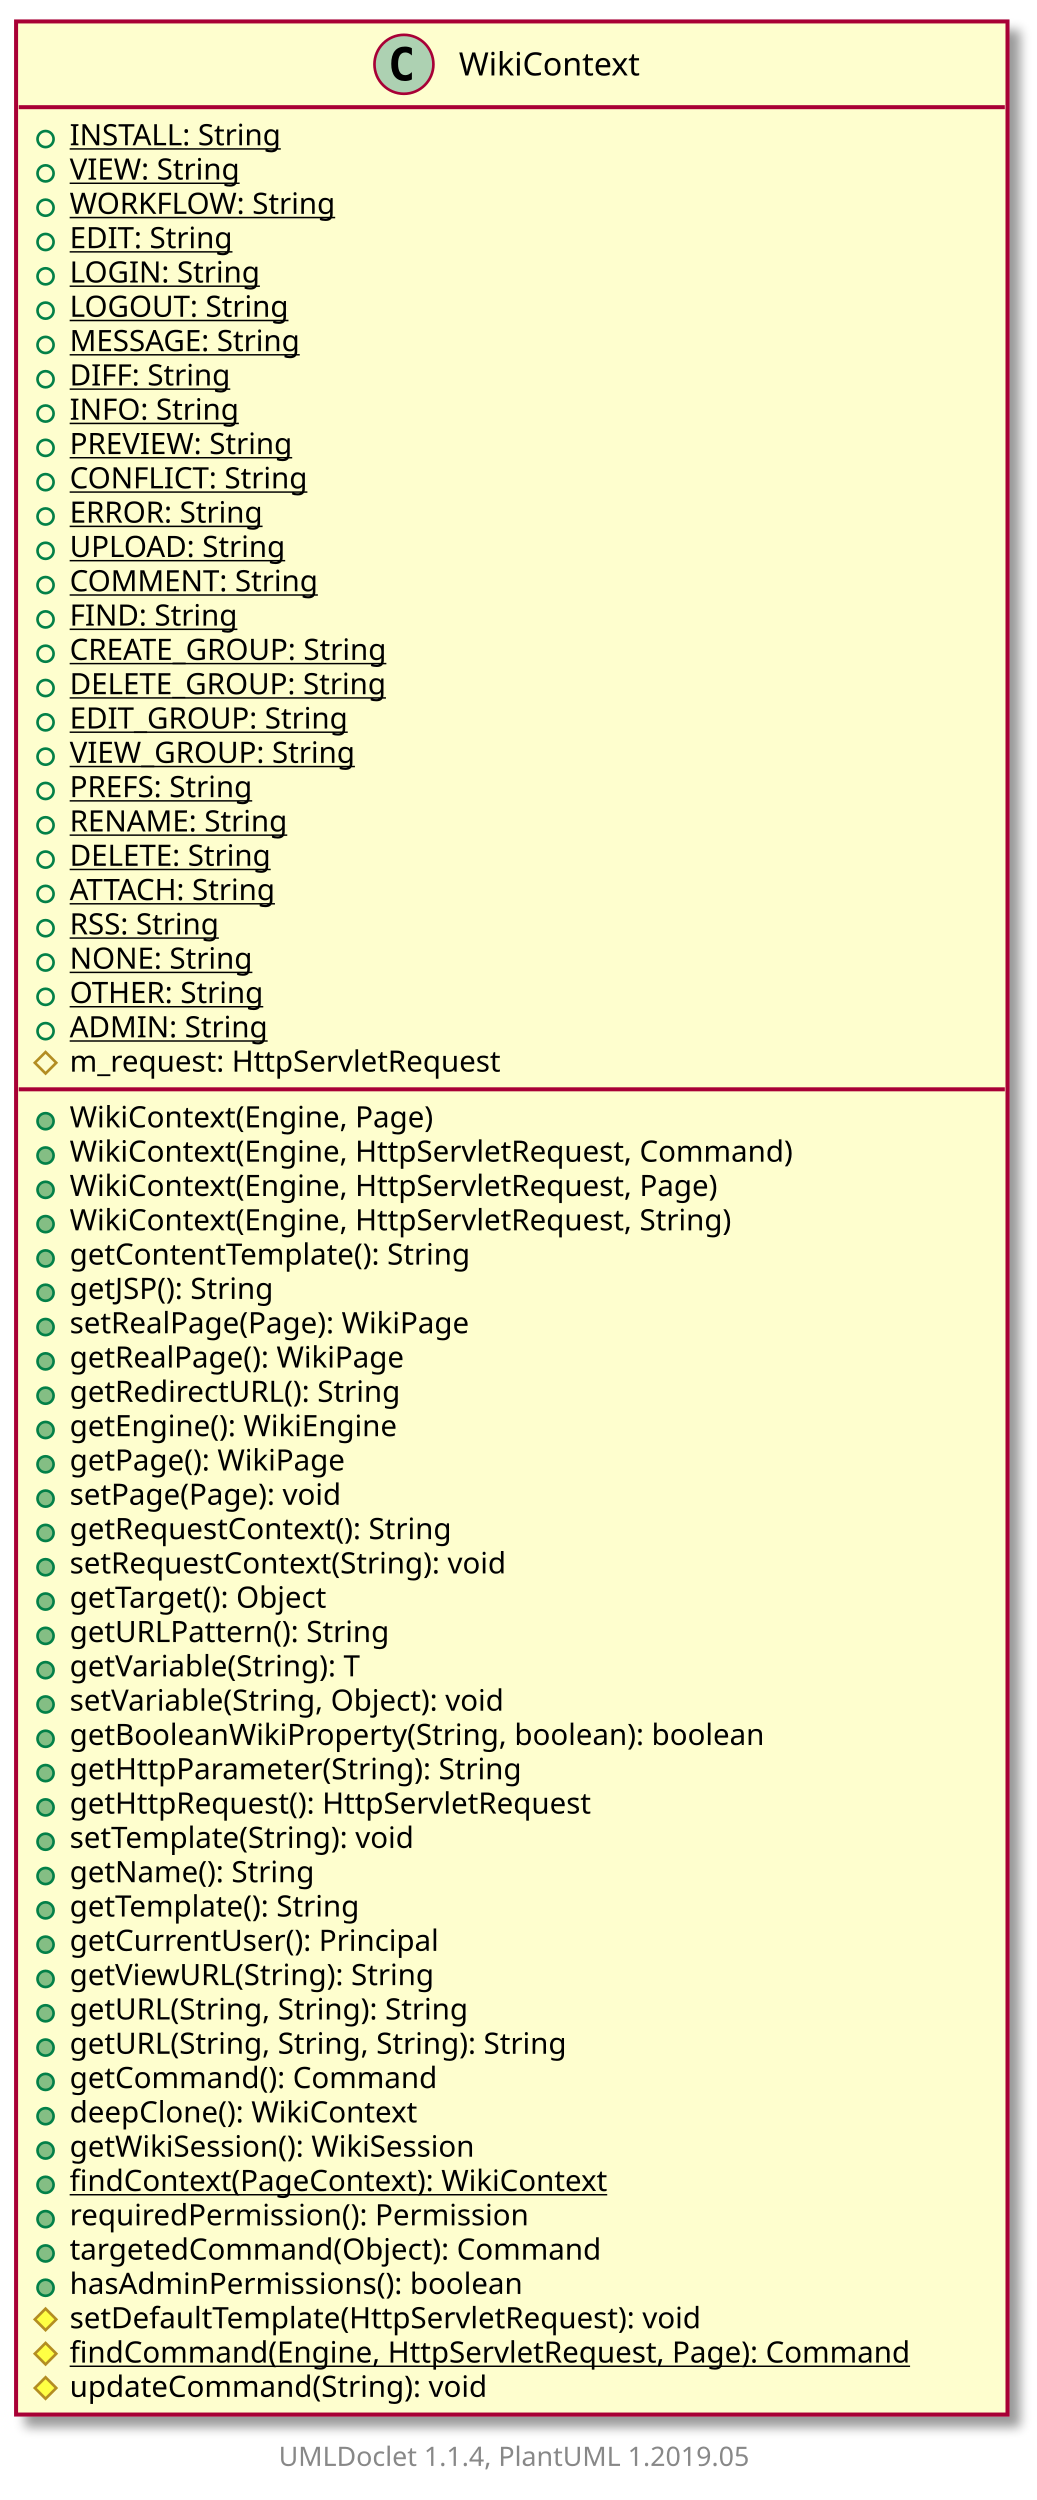
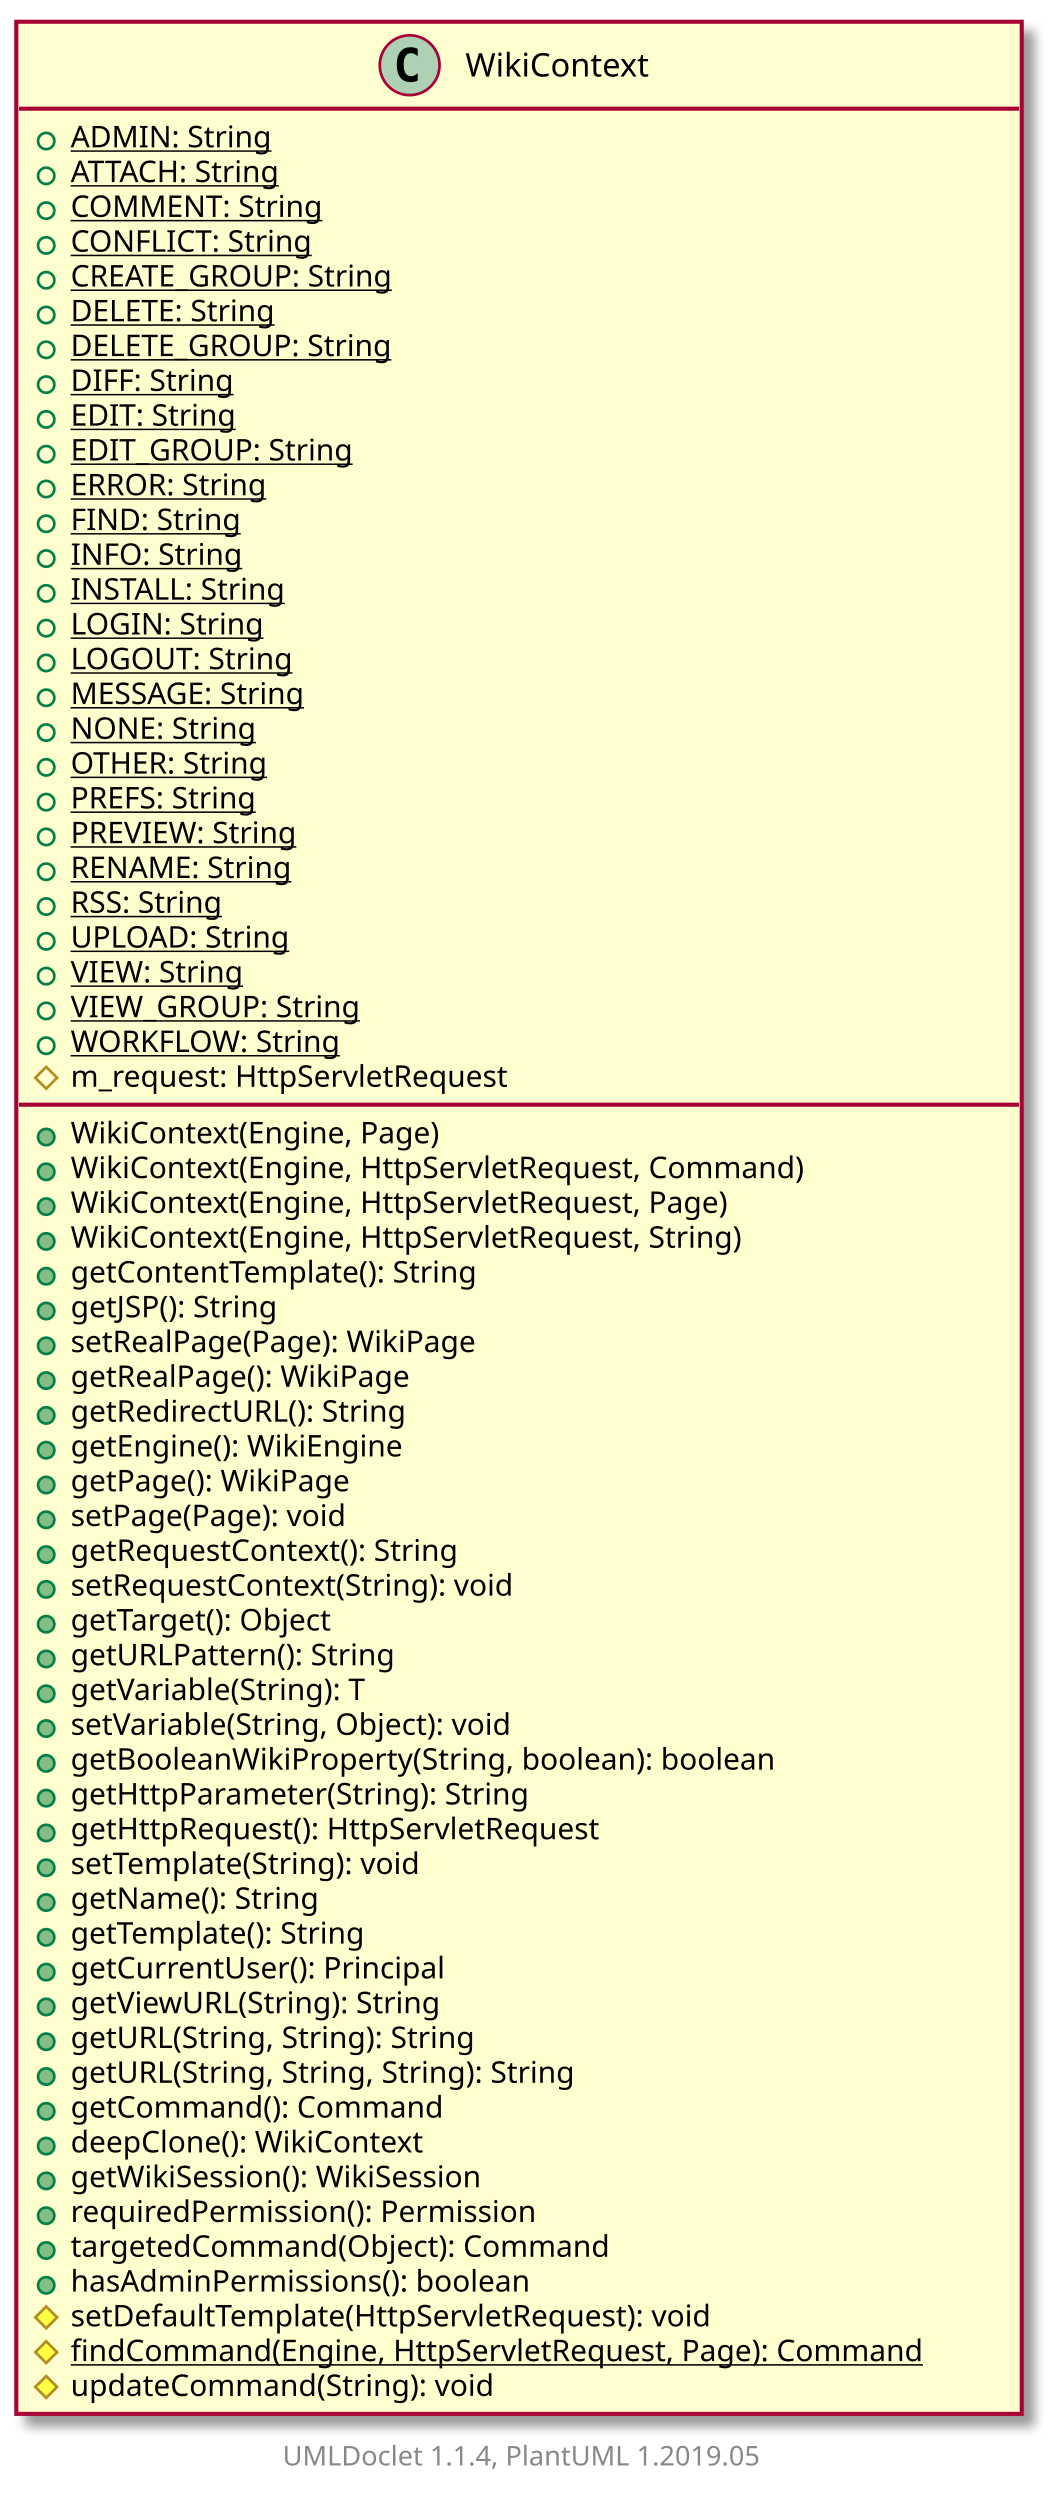
- <svg xmlns="http://www.w3.org/2000/svg" xmlns:xlink="http://www.w3.org/1999/xlink" contentScriptType="application/ecmascript" contentStyleType="text/css" height="933px" preserveAspectRatio="none" style="width:387px;height:933px;" version="1.1" viewBox="0 0 387 933" width="387px" zoomAndPan="magnify">
+ <svg xmlns="http://www.w3.org/2000/svg" xmlns:xlink="http://www.w3.org/1999/xlink" contentScriptType="application/ecmascript" contentStyleType="text/css" height="920px" preserveAspectRatio="none" style="width:387px;height:920px;" version="1.1" viewBox="0 0 387 920" width="387px" zoomAndPan="magnify">
  <defs>
-     <filter height="300%" id="f60zwtdsap7ac" width="300%" x="-1" y="-1">
+     <filter height="300%" id="f1do7b9yacip3s" width="300%" x="-1" y="-1">
      <feGaussianBlur result="blurOut" stdDeviation="2.0" />
      <feColorMatrix in="blurOut" result="blurOut2" type="matrix" values="0 0 0 0 0 0 0 0 0 0 0 0 0 0 0 0 0 0 .4 0" />
      <feOffset dx="4.0" dy="4.0" in="blurOut2" result="blurOut3" />
      <feBlend in="SourceGraphic" in2="blurOut3" mode="normal" />
    </filter>
  </defs>
  <g>
    <a href="WikiContext.html" target="_top" xlink:actuate="onRequest" xlink:show="new" xlink:title="WikiContext.html" xlink:type="simple">
-       <rect fill="#FEFECE" filter="url(#f60zwtdsap7ac)" height="893.109" id="WikiContext" style="stroke: #A80036; stroke-width: 1.5;" width="370" x="6" y="8" />
+       <rect fill="#FEFECE" filter="url(#f1do7b9yacip3s)" height="880.305" id="WikiContext" style="stroke: #A80036; stroke-width: 1.5;" width="370" x="6" y="8" />
      <ellipse cx="150.75" cy="24" fill="#ADD1B2" rx="11" ry="11" style="stroke: #A80036; stroke-width: 1.0;" />
      <path d="M153.719,29.641 Q153.141,29.938 152.5,30.086 Q151.859,30.234 151.156,30.234 Q148.656,30.234 147.336,28.586 Q146.016,26.938 146.016,23.812 Q146.016,20.688 147.336,19.031 Q148.656,17.375 151.156,17.375 Q151.859,17.375 152.508,17.531 Q153.156,17.688 153.719,17.984 L153.719,20.703 Q153.094,20.125 152.5,19.852 Q151.906,19.578 151.281,19.578 Q149.938,19.578 149.25,20.648 Q148.562,21.719 148.562,23.812 Q148.562,25.906 149.25,26.977 Q149.938,28.047 151.281,28.047 Q151.906,28.047 152.5,27.773 Q153.094,27.5 153.719,26.922 L153.719,29.641 Z " />
      <text fill="#000000" font-family="sans-serif" font-size="12" lengthAdjust="spacingAndGlyphs" textLength="72" x="171.25" y="28.154">WikiContext</text>
      <line style="stroke: #A80036; stroke-width: 1.5;" x1="7" x2="375" y1="40" y2="40" />
      <ellipse cx="17" cy="51.902" fill="none" rx="3" ry="3" style="stroke: #038048; stroke-width: 1.0;" />
-       <text fill="#000000" font-family="sans-serif" font-size="11" lengthAdjust="spacingAndGlyphs" text-decoration="underline" textLength="87" x="26" y="54.21">INSTALL: String</text>
+       <text fill="#000000" font-family="sans-serif" font-size="11" lengthAdjust="spacingAndGlyphs" text-decoration="underline" textLength="77" x="26" y="54.21">ADMIN: String</text>
      <ellipse cx="17" cy="64.707" fill="none" rx="3" ry="3" style="stroke: #038048; stroke-width: 1.0;" />
-       <text fill="#000000" font-family="sans-serif" font-size="11" lengthAdjust="spacingAndGlyphs" text-decoration="underline" textLength="68" x="26" y="67.015">VIEW: String</text>
+       <text fill="#000000" font-family="sans-serif" font-size="11" lengthAdjust="spacingAndGlyphs" text-decoration="underline" textLength="86" x="26" y="67.015">ATTACH: String</text>
      <ellipse cx="17" cy="77.512" fill="none" rx="3" ry="3" style="stroke: #038048; stroke-width: 1.0;" />
-       <text fill="#000000" font-family="sans-serif" font-size="11" lengthAdjust="spacingAndGlyphs" text-decoration="underline" textLength="104" x="26" y="79.82">WORKFLOW: String</text>
+       <text fill="#000000" font-family="sans-serif" font-size="11" lengthAdjust="spacingAndGlyphs" text-decoration="underline" textLength="99" x="26" y="79.82">COMMENT: String</text>
      <ellipse cx="17" cy="90.316" fill="none" rx="3" ry="3" style="stroke: #038048; stroke-width: 1.0;" />
-       <text fill="#000000" font-family="sans-serif" font-size="11" lengthAdjust="spacingAndGlyphs" text-decoration="underline" textLength="67" x="26" y="92.624">EDIT: String</text>
+       <text fill="#000000" font-family="sans-serif" font-size="11" lengthAdjust="spacingAndGlyphs" text-decoration="underline" textLength="97" x="26" y="92.624">CONFLICT: String</text>
      <ellipse cx="17" cy="103.121" fill="none" rx="3" ry="3" style="stroke: #038048; stroke-width: 1.0;" />
-       <text fill="#000000" font-family="sans-serif" font-size="11" lengthAdjust="spacingAndGlyphs" text-decoration="underline" textLength="77" x="26" y="105.429">LOGIN: String</text>
+       <text fill="#000000" font-family="sans-serif" font-size="11" lengthAdjust="spacingAndGlyphs" text-decoration="underline" textLength="131" x="26" y="105.429">CREATE_GROUP: String</text>
      <ellipse cx="17" cy="115.926" fill="none" rx="3" ry="3" style="stroke: #038048; stroke-width: 1.0;" />
-       <text fill="#000000" font-family="sans-serif" font-size="11" lengthAdjust="spacingAndGlyphs" text-decoration="underline" textLength="90" x="26" y="118.234">LOGOUT: String</text>
+       <text fill="#000000" font-family="sans-serif" font-size="11" lengthAdjust="spacingAndGlyphs" text-decoration="underline" textLength="84" x="26" y="118.234">DELETE: String</text>
      <ellipse cx="17" cy="128.731" fill="none" rx="3" ry="3" style="stroke: #038048; stroke-width: 1.0;" />
-       <text fill="#000000" font-family="sans-serif" font-size="11" lengthAdjust="spacingAndGlyphs" text-decoration="underline" textLength="97" x="26" y="131.039">MESSAGE: String</text>
+       <text fill="#000000" font-family="sans-serif" font-size="11" lengthAdjust="spacingAndGlyphs" text-decoration="underline" textLength="130" x="26" y="131.039">DELETE_GROUP: String</text>
      <ellipse cx="17" cy="141.535" fill="none" rx="3" ry="3" style="stroke: #038048; stroke-width: 1.0;" />
      <text fill="#000000" font-family="sans-serif" font-size="11" lengthAdjust="spacingAndGlyphs" text-decoration="underline" textLength="65" x="26" y="143.843">DIFF: String</text>
      <ellipse cx="17" cy="154.34" fill="none" rx="3" ry="3" style="stroke: #038048; stroke-width: 1.0;" />
-       <text fill="#000000" font-family="sans-serif" font-size="11" lengthAdjust="spacingAndGlyphs" text-decoration="underline" textLength="68" x="26" y="156.648">INFO: String</text>
+       <text fill="#000000" font-family="sans-serif" font-size="11" lengthAdjust="spacingAndGlyphs" text-decoration="underline" textLength="67" x="26" y="156.648">EDIT: String</text>
      <ellipse cx="17" cy="167.144" fill="none" rx="3" ry="3" style="stroke: #038048; stroke-width: 1.0;" />
-       <text fill="#000000" font-family="sans-serif" font-size="11" lengthAdjust="spacingAndGlyphs" text-decoration="underline" textLength="89" x="26" y="169.453">PREVIEW: String</text>
+       <text fill="#000000" font-family="sans-serif" font-size="11" lengthAdjust="spacingAndGlyphs" text-decoration="underline" textLength="113" x="26" y="169.453">EDIT_GROUP: String</text>
      <ellipse cx="17" cy="179.949" fill="none" rx="3" ry="3" style="stroke: #038048; stroke-width: 1.0;" />
-       <text fill="#000000" font-family="sans-serif" font-size="11" lengthAdjust="spacingAndGlyphs" text-decoration="underline" textLength="97" x="26" y="182.257">CONFLICT: String</text>
+       <text fill="#000000" font-family="sans-serif" font-size="11" lengthAdjust="spacingAndGlyphs" text-decoration="underline" textLength="79" x="26" y="182.257">ERROR: String</text>
      <ellipse cx="17" cy="192.754" fill="none" rx="3" ry="3" style="stroke: #038048; stroke-width: 1.0;" />
-       <text fill="#000000" font-family="sans-serif" font-size="11" lengthAdjust="spacingAndGlyphs" text-decoration="underline" textLength="79" x="26" y="195.062">ERROR: String</text>
+       <text fill="#000000" font-family="sans-serif" font-size="11" lengthAdjust="spacingAndGlyphs" text-decoration="underline" textLength="67" x="26" y="195.062">FIND: String</text>
      <ellipse cx="17" cy="205.559" fill="none" rx="3" ry="3" style="stroke: #038048; stroke-width: 1.0;" />
-       <text fill="#000000" font-family="sans-serif" font-size="11" lengthAdjust="spacingAndGlyphs" text-decoration="underline" textLength="87" x="26" y="207.867">UPLOAD: String</text>
+       <text fill="#000000" font-family="sans-serif" font-size="11" lengthAdjust="spacingAndGlyphs" text-decoration="underline" textLength="68" x="26" y="207.867">INFO: String</text>
      <ellipse cx="17" cy="218.363" fill="none" rx="3" ry="3" style="stroke: #038048; stroke-width: 1.0;" />
-       <text fill="#000000" font-family="sans-serif" font-size="11" lengthAdjust="spacingAndGlyphs" text-decoration="underline" textLength="99" x="26" y="220.671">COMMENT: String</text>
+       <text fill="#000000" font-family="sans-serif" font-size="11" lengthAdjust="spacingAndGlyphs" text-decoration="underline" textLength="87" x="26" y="220.671">INSTALL: String</text>
      <ellipse cx="17" cy="231.168" fill="none" rx="3" ry="3" style="stroke: #038048; stroke-width: 1.0;" />
-       <text fill="#000000" font-family="sans-serif" font-size="11" lengthAdjust="spacingAndGlyphs" text-decoration="underline" textLength="67" x="26" y="233.476">FIND: String</text>
+       <text fill="#000000" font-family="sans-serif" font-size="11" lengthAdjust="spacingAndGlyphs" text-decoration="underline" textLength="77" x="26" y="233.476">LOGIN: String</text>
      <ellipse cx="17" cy="243.973" fill="none" rx="3" ry="3" style="stroke: #038048; stroke-width: 1.0;" />
-       <text fill="#000000" font-family="sans-serif" font-size="11" lengthAdjust="spacingAndGlyphs" text-decoration="underline" textLength="131" x="26" y="246.281">CREATE_GROUP: String</text>
+       <text fill="#000000" font-family="sans-serif" font-size="11" lengthAdjust="spacingAndGlyphs" text-decoration="underline" textLength="90" x="26" y="246.281">LOGOUT: String</text>
      <ellipse cx="17" cy="256.777" fill="none" rx="3" ry="3" style="stroke: #038048; stroke-width: 1.0;" />
-       <text fill="#000000" font-family="sans-serif" font-size="11" lengthAdjust="spacingAndGlyphs" text-decoration="underline" textLength="130" x="26" y="259.085">DELETE_GROUP: String</text>
+       <text fill="#000000" font-family="sans-serif" font-size="11" lengthAdjust="spacingAndGlyphs" text-decoration="underline" textLength="97" x="26" y="259.085">MESSAGE: String</text>
      <ellipse cx="17" cy="269.582" fill="none" rx="3" ry="3" style="stroke: #038048; stroke-width: 1.0;" />
-       <text fill="#000000" font-family="sans-serif" font-size="11" lengthAdjust="spacingAndGlyphs" text-decoration="underline" textLength="113" x="26" y="271.89">EDIT_GROUP: String</text>
+       <text fill="#000000" font-family="sans-serif" font-size="11" lengthAdjust="spacingAndGlyphs" text-decoration="underline" textLength="74" x="26" y="271.89">NONE: String</text>
      <ellipse cx="17" cy="282.387" fill="none" rx="3" ry="3" style="stroke: #038048; stroke-width: 1.0;" />
-       <text fill="#000000" font-family="sans-serif" font-size="11" lengthAdjust="spacingAndGlyphs" text-decoration="underline" textLength="114" x="26" y="284.695">VIEW_GROUP: String</text>
+       <text fill="#000000" font-family="sans-serif" font-size="11" lengthAdjust="spacingAndGlyphs" text-decoration="underline" textLength="80" x="26" y="284.695">OTHER: String</text>
      <ellipse cx="17" cy="295.191" fill="none" rx="3" ry="3" style="stroke: #038048; stroke-width: 1.0;" />
      <text fill="#000000" font-family="sans-serif" font-size="11" lengthAdjust="spacingAndGlyphs" text-decoration="underline" textLength="77" x="26" y="297.5">PREFS: String</text>
      <ellipse cx="17" cy="307.996" fill="none" rx="3" ry="3" style="stroke: #038048; stroke-width: 1.0;" />
-       <text fill="#000000" font-family="sans-serif" font-size="11" lengthAdjust="spacingAndGlyphs" text-decoration="underline" textLength="87" x="26" y="310.304">RENAME: String</text>
+       <text fill="#000000" font-family="sans-serif" font-size="11" lengthAdjust="spacingAndGlyphs" text-decoration="underline" textLength="89" x="26" y="310.304">PREVIEW: String</text>
      <ellipse cx="17" cy="320.801" fill="none" rx="3" ry="3" style="stroke: #038048; stroke-width: 1.0;" />
-       <text fill="#000000" font-family="sans-serif" font-size="11" lengthAdjust="spacingAndGlyphs" text-decoration="underline" textLength="84" x="26" y="323.109">DELETE: String</text>
+       <text fill="#000000" font-family="sans-serif" font-size="11" lengthAdjust="spacingAndGlyphs" text-decoration="underline" textLength="87" x="26" y="323.109">RENAME: String</text>
      <ellipse cx="17" cy="333.606" fill="none" rx="3" ry="3" style="stroke: #038048; stroke-width: 1.0;" />
-       <text fill="#000000" font-family="sans-serif" font-size="11" lengthAdjust="spacingAndGlyphs" text-decoration="underline" textLength="86" x="26" y="335.914">ATTACH: String</text>
+       <text fill="#000000" font-family="sans-serif" font-size="11" lengthAdjust="spacingAndGlyphs" text-decoration="underline" textLength="65" x="26" y="335.914">RSS: String</text>
      <ellipse cx="17" cy="346.41" fill="none" rx="3" ry="3" style="stroke: #038048; stroke-width: 1.0;" />
-       <text fill="#000000" font-family="sans-serif" font-size="11" lengthAdjust="spacingAndGlyphs" text-decoration="underline" textLength="65" x="26" y="348.718">RSS: String</text>
+       <text fill="#000000" font-family="sans-serif" font-size="11" lengthAdjust="spacingAndGlyphs" text-decoration="underline" textLength="87" x="26" y="348.718">UPLOAD: String</text>
      <ellipse cx="17" cy="359.215" fill="none" rx="3" ry="3" style="stroke: #038048; stroke-width: 1.0;" />
-       <text fill="#000000" font-family="sans-serif" font-size="11" lengthAdjust="spacingAndGlyphs" text-decoration="underline" textLength="74" x="26" y="361.523">NONE: String</text>
+       <text fill="#000000" font-family="sans-serif" font-size="11" lengthAdjust="spacingAndGlyphs" text-decoration="underline" textLength="68" x="26" y="361.523">VIEW: String</text>
      <ellipse cx="17" cy="372.019" fill="none" rx="3" ry="3" style="stroke: #038048; stroke-width: 1.0;" />
-       <text fill="#000000" font-family="sans-serif" font-size="11" lengthAdjust="spacingAndGlyphs" text-decoration="underline" textLength="80" x="26" y="374.328">OTHER: String</text>
+       <text fill="#000000" font-family="sans-serif" font-size="11" lengthAdjust="spacingAndGlyphs" text-decoration="underline" textLength="114" x="26" y="374.328">VIEW_GROUP: String</text>
      <ellipse cx="17" cy="384.824" fill="none" rx="3" ry="3" style="stroke: #038048; stroke-width: 1.0;" />
-       <text fill="#000000" font-family="sans-serif" font-size="11" lengthAdjust="spacingAndGlyphs" text-decoration="underline" textLength="77" x="26" y="387.132">ADMIN: String</text>
+       <text fill="#000000" font-family="sans-serif" font-size="11" lengthAdjust="spacingAndGlyphs" text-decoration="underline" textLength="104" x="26" y="387.132">WORKFLOW: String</text>
      <polygon fill="none" points="17,392.629,21,396.629,17,400.629,13,396.629" style="stroke: #B38D22; stroke-width: 1.0;" />
      <text fill="#000000" font-family="sans-serif" font-size="11" lengthAdjust="spacingAndGlyphs" textLength="178" x="26" y="399.937">m_request: HttpServletRequest</text>
      <line style="stroke: #A80036; stroke-width: 1.5;" x1="7" x2="375" y1="406.531" y2="406.531" />
      <ellipse cx="17" cy="418.434" fill="#84BE84" rx="3" ry="3" style="stroke: #038048; stroke-width: 1.0;" />
      <text fill="#000000" font-family="sans-serif" font-size="11" lengthAdjust="spacingAndGlyphs" textLength="146" x="26" y="420.742">WikiContext(Engine, Page)</text>
      <ellipse cx="17" cy="431.238" fill="#84BE84" rx="3" ry="3" style="stroke: #038048; stroke-width: 1.0;" />
      <text fill="#000000" font-family="sans-serif" font-size="11" lengthAdjust="spacingAndGlyphs" textLength="293" x="26" y="433.546">WikiContext(Engine, HttpServletRequest, Command)</text>
      <ellipse cx="17" cy="444.043" fill="#84BE84" rx="3" ry="3" style="stroke: #038048; stroke-width: 1.0;" />
      <text fill="#000000" font-family="sans-serif" font-size="11" lengthAdjust="spacingAndGlyphs" textLength="263" x="26" y="446.351">WikiContext(Engine, HttpServletRequest, Page)</text>
      <ellipse cx="17" cy="456.848" fill="#84BE84" rx="3" ry="3" style="stroke: #038048; stroke-width: 1.0;" />
      <text fill="#000000" font-family="sans-serif" font-size="11" lengthAdjust="spacingAndGlyphs" textLength="269" x="26" y="459.156">WikiContext(Engine, HttpServletRequest, String)</text>
      <ellipse cx="17" cy="469.652" fill="#84BE84" rx="3" ry="3" style="stroke: #038048; stroke-width: 1.0;" />
      <text fill="#000000" font-family="sans-serif" font-size="11" lengthAdjust="spacingAndGlyphs" textLength="165" x="26" y="471.96">getContentTemplate(): String</text>
      <ellipse cx="17" cy="482.457" fill="#84BE84" rx="3" ry="3" style="stroke: #038048; stroke-width: 1.0;" />
      <text fill="#000000" font-family="sans-serif" font-size="11" lengthAdjust="spacingAndGlyphs" textLength="86" x="26" y="484.765">getJSP(): String</text>
      <ellipse cx="17" cy="495.262" fill="#84BE84" rx="3" ry="3" style="stroke: #038048; stroke-width: 1.0;" />
      <text fill="#000000" font-family="sans-serif" font-size="11" lengthAdjust="spacingAndGlyphs" textLength="163" x="26" y="497.57">setRealPage(Page): WikiPage</text>
      <ellipse cx="17" cy="508.066" fill="#84BE84" rx="3" ry="3" style="stroke: #038048; stroke-width: 1.0;" />
      <text fill="#000000" font-family="sans-serif" font-size="11" lengthAdjust="spacingAndGlyphs" textLength="135" x="26" y="510.375">getRealPage(): WikiPage</text>
      <ellipse cx="17" cy="520.871" fill="#84BE84" rx="3" ry="3" style="stroke: #038048; stroke-width: 1.0;" />
      <text fill="#000000" font-family="sans-serif" font-size="11" lengthAdjust="spacingAndGlyphs" textLength="135" x="26" y="523.179">getRedirectURL(): String</text>
      <ellipse cx="17" cy="533.676" fill="#84BE84" rx="3" ry="3" style="stroke: #038048; stroke-width: 1.0;" />
      <text fill="#000000" font-family="sans-serif" font-size="11" lengthAdjust="spacingAndGlyphs" textLength="131" x="26" y="535.984">getEngine(): WikiEngine</text>
      <ellipse cx="17" cy="546.481" fill="#84BE84" rx="3" ry="3" style="stroke: #038048; stroke-width: 1.0;" />
      <text fill="#000000" font-family="sans-serif" font-size="11" lengthAdjust="spacingAndGlyphs" textLength="111" x="26" y="548.789">getPage(): WikiPage</text>
      <ellipse cx="17" cy="559.285" fill="#84BE84" rx="3" ry="3" style="stroke: #038048; stroke-width: 1.0;" />
      <text fill="#000000" font-family="sans-serif" font-size="11" lengthAdjust="spacingAndGlyphs" textLength="113" x="26" y="561.593">setPage(Page): void</text>
      <ellipse cx="17" cy="572.09" fill="#84BE84" rx="3" ry="3" style="stroke: #038048; stroke-width: 1.0;" />
      <text fill="#000000" font-family="sans-serif" font-size="11" lengthAdjust="spacingAndGlyphs" textLength="157" x="26" y="574.398">getRequestContext(): String</text>
      <ellipse cx="17" cy="584.894" fill="#84BE84" rx="3" ry="3" style="stroke: #038048; stroke-width: 1.0;" />
      <text fill="#000000" font-family="sans-serif" font-size="11" lengthAdjust="spacingAndGlyphs" textLength="180" x="26" y="587.203">setRequestContext(String): void</text>
      <ellipse cx="17" cy="597.699" fill="#84BE84" rx="3" ry="3" style="stroke: #038048; stroke-width: 1.0;" />
      <text fill="#000000" font-family="sans-serif" font-size="11" lengthAdjust="spacingAndGlyphs" textLength="107" x="26" y="600.007">getTarget(): Object</text>
      <ellipse cx="17" cy="610.504" fill="#84BE84" rx="3" ry="3" style="stroke: #038048; stroke-width: 1.0;" />
      <text fill="#000000" font-family="sans-serif" font-size="11" lengthAdjust="spacingAndGlyphs" textLength="130" x="26" y="612.812">getURLPattern(): String</text>
      <ellipse cx="17" cy="623.309" fill="#84BE84" rx="3" ry="3" style="stroke: #038048; stroke-width: 1.0;" />
      <text fill="#000000" font-family="sans-serif" font-size="11" lengthAdjust="spacingAndGlyphs" textLength="121" x="26" y="625.617">getVariable(String): T</text>
      <ellipse cx="17" cy="636.113" fill="#84BE84" rx="3" ry="3" style="stroke: #038048; stroke-width: 1.0;" />
      <text fill="#000000" font-family="sans-serif" font-size="11" lengthAdjust="spacingAndGlyphs" textLength="181" x="26" y="638.421">setVariable(String, Object): void</text>
      <ellipse cx="17" cy="648.918" fill="#84BE84" rx="3" ry="3" style="stroke: #038048; stroke-width: 1.0;" />
      <text fill="#000000" font-family="sans-serif" font-size="11" lengthAdjust="spacingAndGlyphs" textLength="281" x="26" y="651.226">getBooleanWikiProperty(String, boolean): boolean</text>
      <ellipse cx="17" cy="661.723" fill="#84BE84" rx="3" ry="3" style="stroke: #038048; stroke-width: 1.0;" />
      <text fill="#000000" font-family="sans-serif" font-size="11" lengthAdjust="spacingAndGlyphs" textLength="185" x="26" y="664.031">getHttpParameter(String): String</text>
      <ellipse cx="17" cy="674.527" fill="#84BE84" rx="3" ry="3" style="stroke: #038048; stroke-width: 1.0;" />
      <text fill="#000000" font-family="sans-serif" font-size="11" lengthAdjust="spacingAndGlyphs" textLength="212" x="26" y="676.835">getHttpRequest(): HttpServletRequest</text>
      <ellipse cx="17" cy="687.332" fill="#84BE84" rx="3" ry="3" style="stroke: #038048; stroke-width: 1.0;" />
      <text fill="#000000" font-family="sans-serif" font-size="11" lengthAdjust="spacingAndGlyphs" textLength="144" x="26" y="689.64">setTemplate(String): void</text>
      <ellipse cx="17" cy="700.137" fill="#84BE84" rx="3" ry="3" style="stroke: #038048; stroke-width: 1.0;" />
      <text fill="#000000" font-family="sans-serif" font-size="11" lengthAdjust="spacingAndGlyphs" textLength="101" x="26" y="702.445">getName(): String</text>
      <ellipse cx="17" cy="712.941" fill="#84BE84" rx="3" ry="3" style="stroke: #038048; stroke-width: 1.0;" />
      <text fill="#000000" font-family="sans-serif" font-size="11" lengthAdjust="spacingAndGlyphs" textLength="121" x="26" y="715.25">getTemplate(): String</text>
      <ellipse cx="17" cy="725.746" fill="#84BE84" rx="3" ry="3" style="stroke: #038048; stroke-width: 1.0;" />
      <text fill="#000000" font-family="sans-serif" font-size="11" lengthAdjust="spacingAndGlyphs" textLength="152" x="26" y="728.054">getCurrentUser(): Principal</text>
      <ellipse cx="17" cy="738.551" fill="#84BE84" rx="3" ry="3" style="stroke: #038048; stroke-width: 1.0;" />
      <text fill="#000000" font-family="sans-serif" font-size="11" lengthAdjust="spacingAndGlyphs" textLength="149" x="26" y="740.859">getViewURL(String): String</text>
      <ellipse cx="17" cy="751.356" fill="#84BE84" rx="3" ry="3" style="stroke: #038048; stroke-width: 1.0;" />
      <text fill="#000000" font-family="sans-serif" font-size="11" lengthAdjust="spacingAndGlyphs" textLength="165" x="26" y="753.664">getURL(String, String): String</text>
      <ellipse cx="17" cy="764.16" fill="#84BE84" rx="3" ry="3" style="stroke: #038048; stroke-width: 1.0;" />
      <text fill="#000000" font-family="sans-serif" font-size="11" lengthAdjust="spacingAndGlyphs" textLength="207" x="26" y="766.468">getURL(String, String, String): String</text>
      <ellipse cx="17" cy="776.965" fill="#84BE84" rx="3" ry="3" style="stroke: #038048; stroke-width: 1.0;" />
      <text fill="#000000" font-family="sans-serif" font-size="11" lengthAdjust="spacingAndGlyphs" textLength="150" x="26" y="779.273">getCommand(): Command</text>
      <ellipse cx="17" cy="789.769" fill="#84BE84" rx="3" ry="3" style="stroke: #038048; stroke-width: 1.0;" />
      <text fill="#000000" font-family="sans-serif" font-size="11" lengthAdjust="spacingAndGlyphs" textLength="140" x="26" y="792.078">deepClone(): WikiContext</text>
      <ellipse cx="17" cy="802.574" fill="#84BE84" rx="3" ry="3" style="stroke: #038048; stroke-width: 1.0;" />
      <text fill="#000000" font-family="sans-serif" font-size="11" lengthAdjust="spacingAndGlyphs" textLength="168" x="26" y="804.882">getWikiSession(): WikiSession</text>
      <ellipse cx="17" cy="815.379" fill="#84BE84" rx="3" ry="3" style="stroke: #038048; stroke-width: 1.0;" />
-       <text fill="#000000" font-family="sans-serif" font-size="11" lengthAdjust="spacingAndGlyphs" text-decoration="underline" textLength="215" x="26" y="817.687">findContext(PageContext): WikiContext</text>
+       <text fill="#000000" font-family="sans-serif" font-size="11" lengthAdjust="spacingAndGlyphs" textLength="192" x="26" y="817.687">requiredPermission(): Permission</text>
      <ellipse cx="17" cy="828.184" fill="#84BE84" rx="3" ry="3" style="stroke: #038048; stroke-width: 1.0;" />
-       <text fill="#000000" font-family="sans-serif" font-size="11" lengthAdjust="spacingAndGlyphs" textLength="192" x="26" y="830.492">requiredPermission(): Permission</text>
+       <text fill="#000000" font-family="sans-serif" font-size="11" lengthAdjust="spacingAndGlyphs" textLength="216" x="26" y="830.492">targetedCommand(Object): Command</text>
      <ellipse cx="17" cy="840.988" fill="#84BE84" rx="3" ry="3" style="stroke: #038048; stroke-width: 1.0;" />
-       <text fill="#000000" font-family="sans-serif" font-size="11" lengthAdjust="spacingAndGlyphs" textLength="216" x="26" y="843.296">targetedCommand(Object): Command</text>
-       <ellipse cx="17" cy="853.793" fill="#84BE84" rx="3" ry="3" style="stroke: #038048; stroke-width: 1.0;" />
-       <text fill="#000000" font-family="sans-serif" font-size="11" lengthAdjust="spacingAndGlyphs" textLength="188" x="26" y="856.101">hasAdminPermissions(): boolean</text>
+       <text fill="#000000" font-family="sans-serif" font-size="11" lengthAdjust="spacingAndGlyphs" textLength="188" x="26" y="843.296">hasAdminPermissions(): boolean</text>
+       <polygon fill="#FFFF44" points="17,848.793,21,852.793,17,856.793,13,852.793" style="stroke: #B38D22; stroke-width: 1.0;" />
+       <text fill="#000000" font-family="sans-serif" font-size="11" lengthAdjust="spacingAndGlyphs" textLength="259" x="26" y="856.101">setDefaultTemplate(HttpServletRequest): void</text>
      <polygon fill="#FFFF44" points="17,861.598,21,865.598,17,869.598,13,865.598" style="stroke: #B38D22; stroke-width: 1.0;" />
-       <text fill="#000000" font-family="sans-serif" font-size="11" lengthAdjust="spacingAndGlyphs" textLength="259" x="26" y="868.906">setDefaultTemplate(HttpServletRequest): void</text>
+       <text fill="#000000" font-family="sans-serif" font-size="11" lengthAdjust="spacingAndGlyphs" text-decoration="underline" textLength="344" x="26" y="868.906">findCommand(Engine, HttpServletRequest, Page): Command</text>
      <polygon fill="#FFFF44" points="17,874.402,21,878.402,17,882.402,13,878.402" style="stroke: #B38D22; stroke-width: 1.0;" />
-       <text fill="#000000" font-family="sans-serif" font-size="11" lengthAdjust="spacingAndGlyphs" text-decoration="underline" textLength="344" x="26" y="881.71">findCommand(Engine, HttpServletRequest, Page): Command</text>
-       <polygon fill="#FFFF44" points="17,887.207,21,891.207,17,895.207,13,891.207" style="stroke: #B38D22; stroke-width: 1.0;" />
-       <text fill="#000000" font-family="sans-serif" font-size="11" lengthAdjust="spacingAndGlyphs" textLength="170" x="26" y="894.515">updateCommand(String): void</text>
+       <text fill="#000000" font-family="sans-serif" font-size="11" lengthAdjust="spacingAndGlyphs" textLength="170" x="26" y="881.71">updateCommand(String): void</text>
    </a>
-     <text fill="#888888" font-family="sans-serif" font-size="10" lengthAdjust="spacingAndGlyphs" textLength="186" x="104" y="920.282">UMLDoclet 1.1.4, PlantUML 1.2019.05</text>
+     <text fill="#888888" font-family="sans-serif" font-size="10" lengthAdjust="spacingAndGlyphs" textLength="186" x="104" y="907.282">UMLDoclet 1.1.4, PlantUML 1.2019.05</text>
  </g>
</svg>
